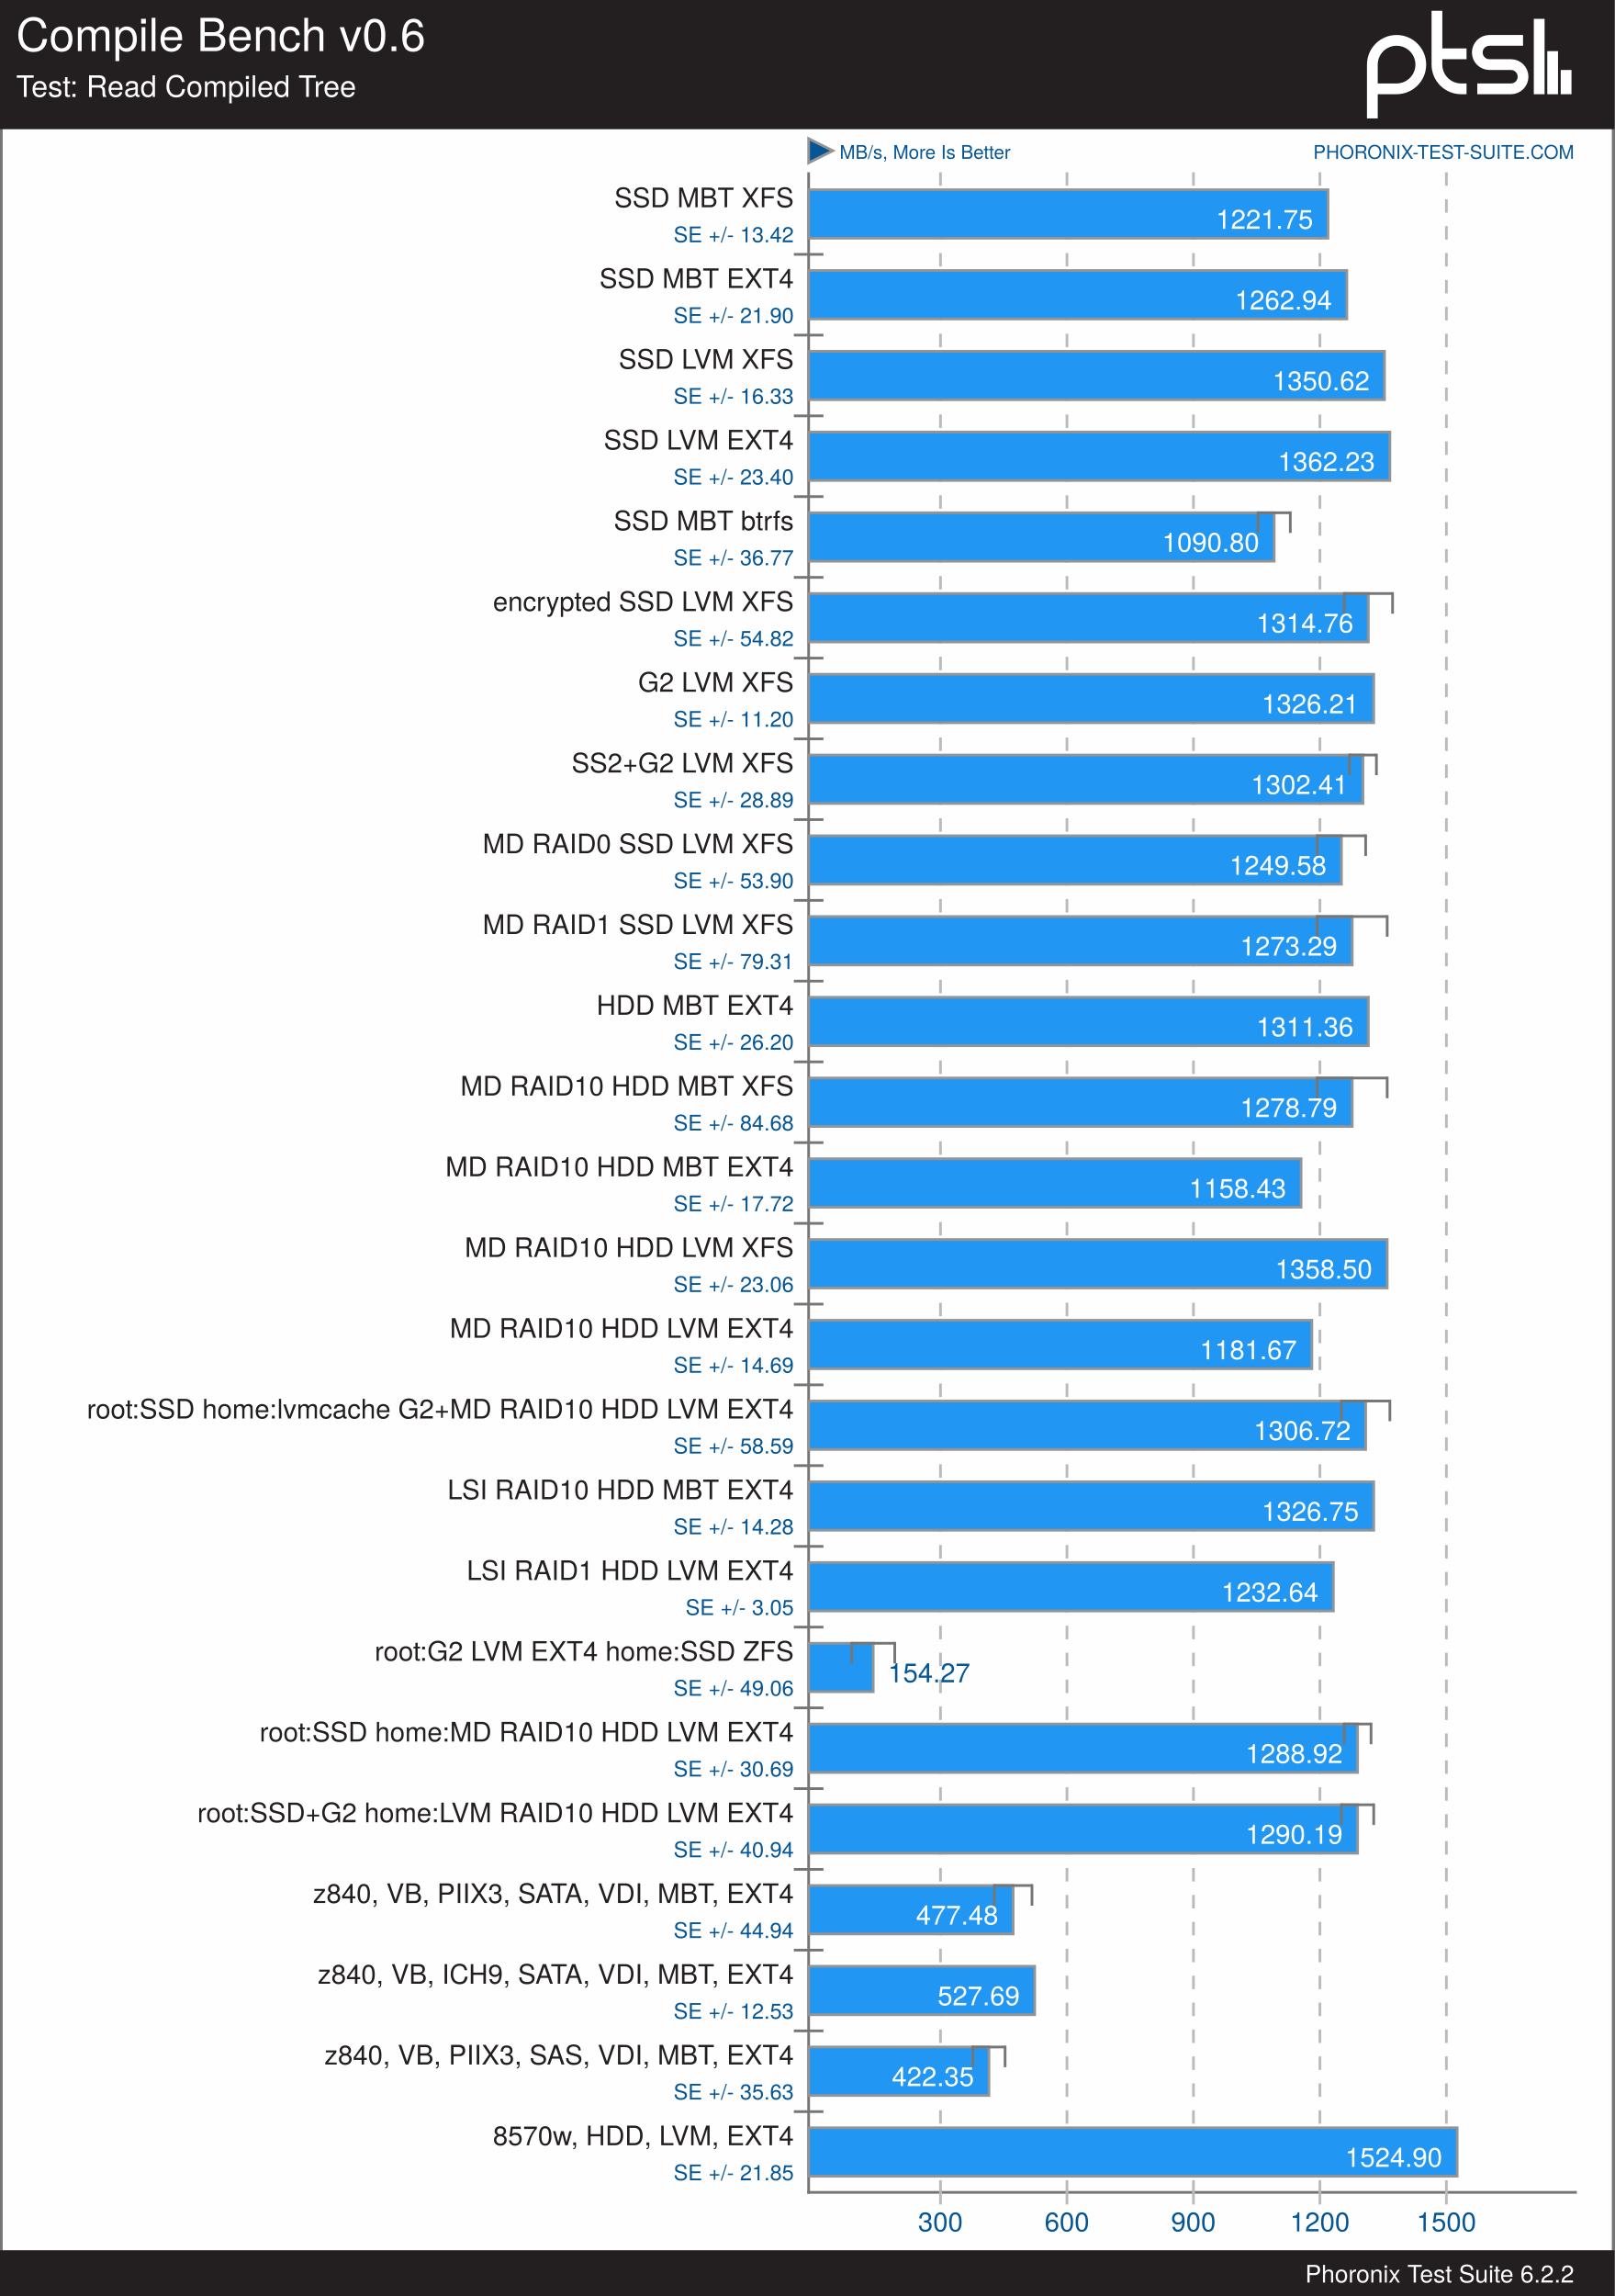
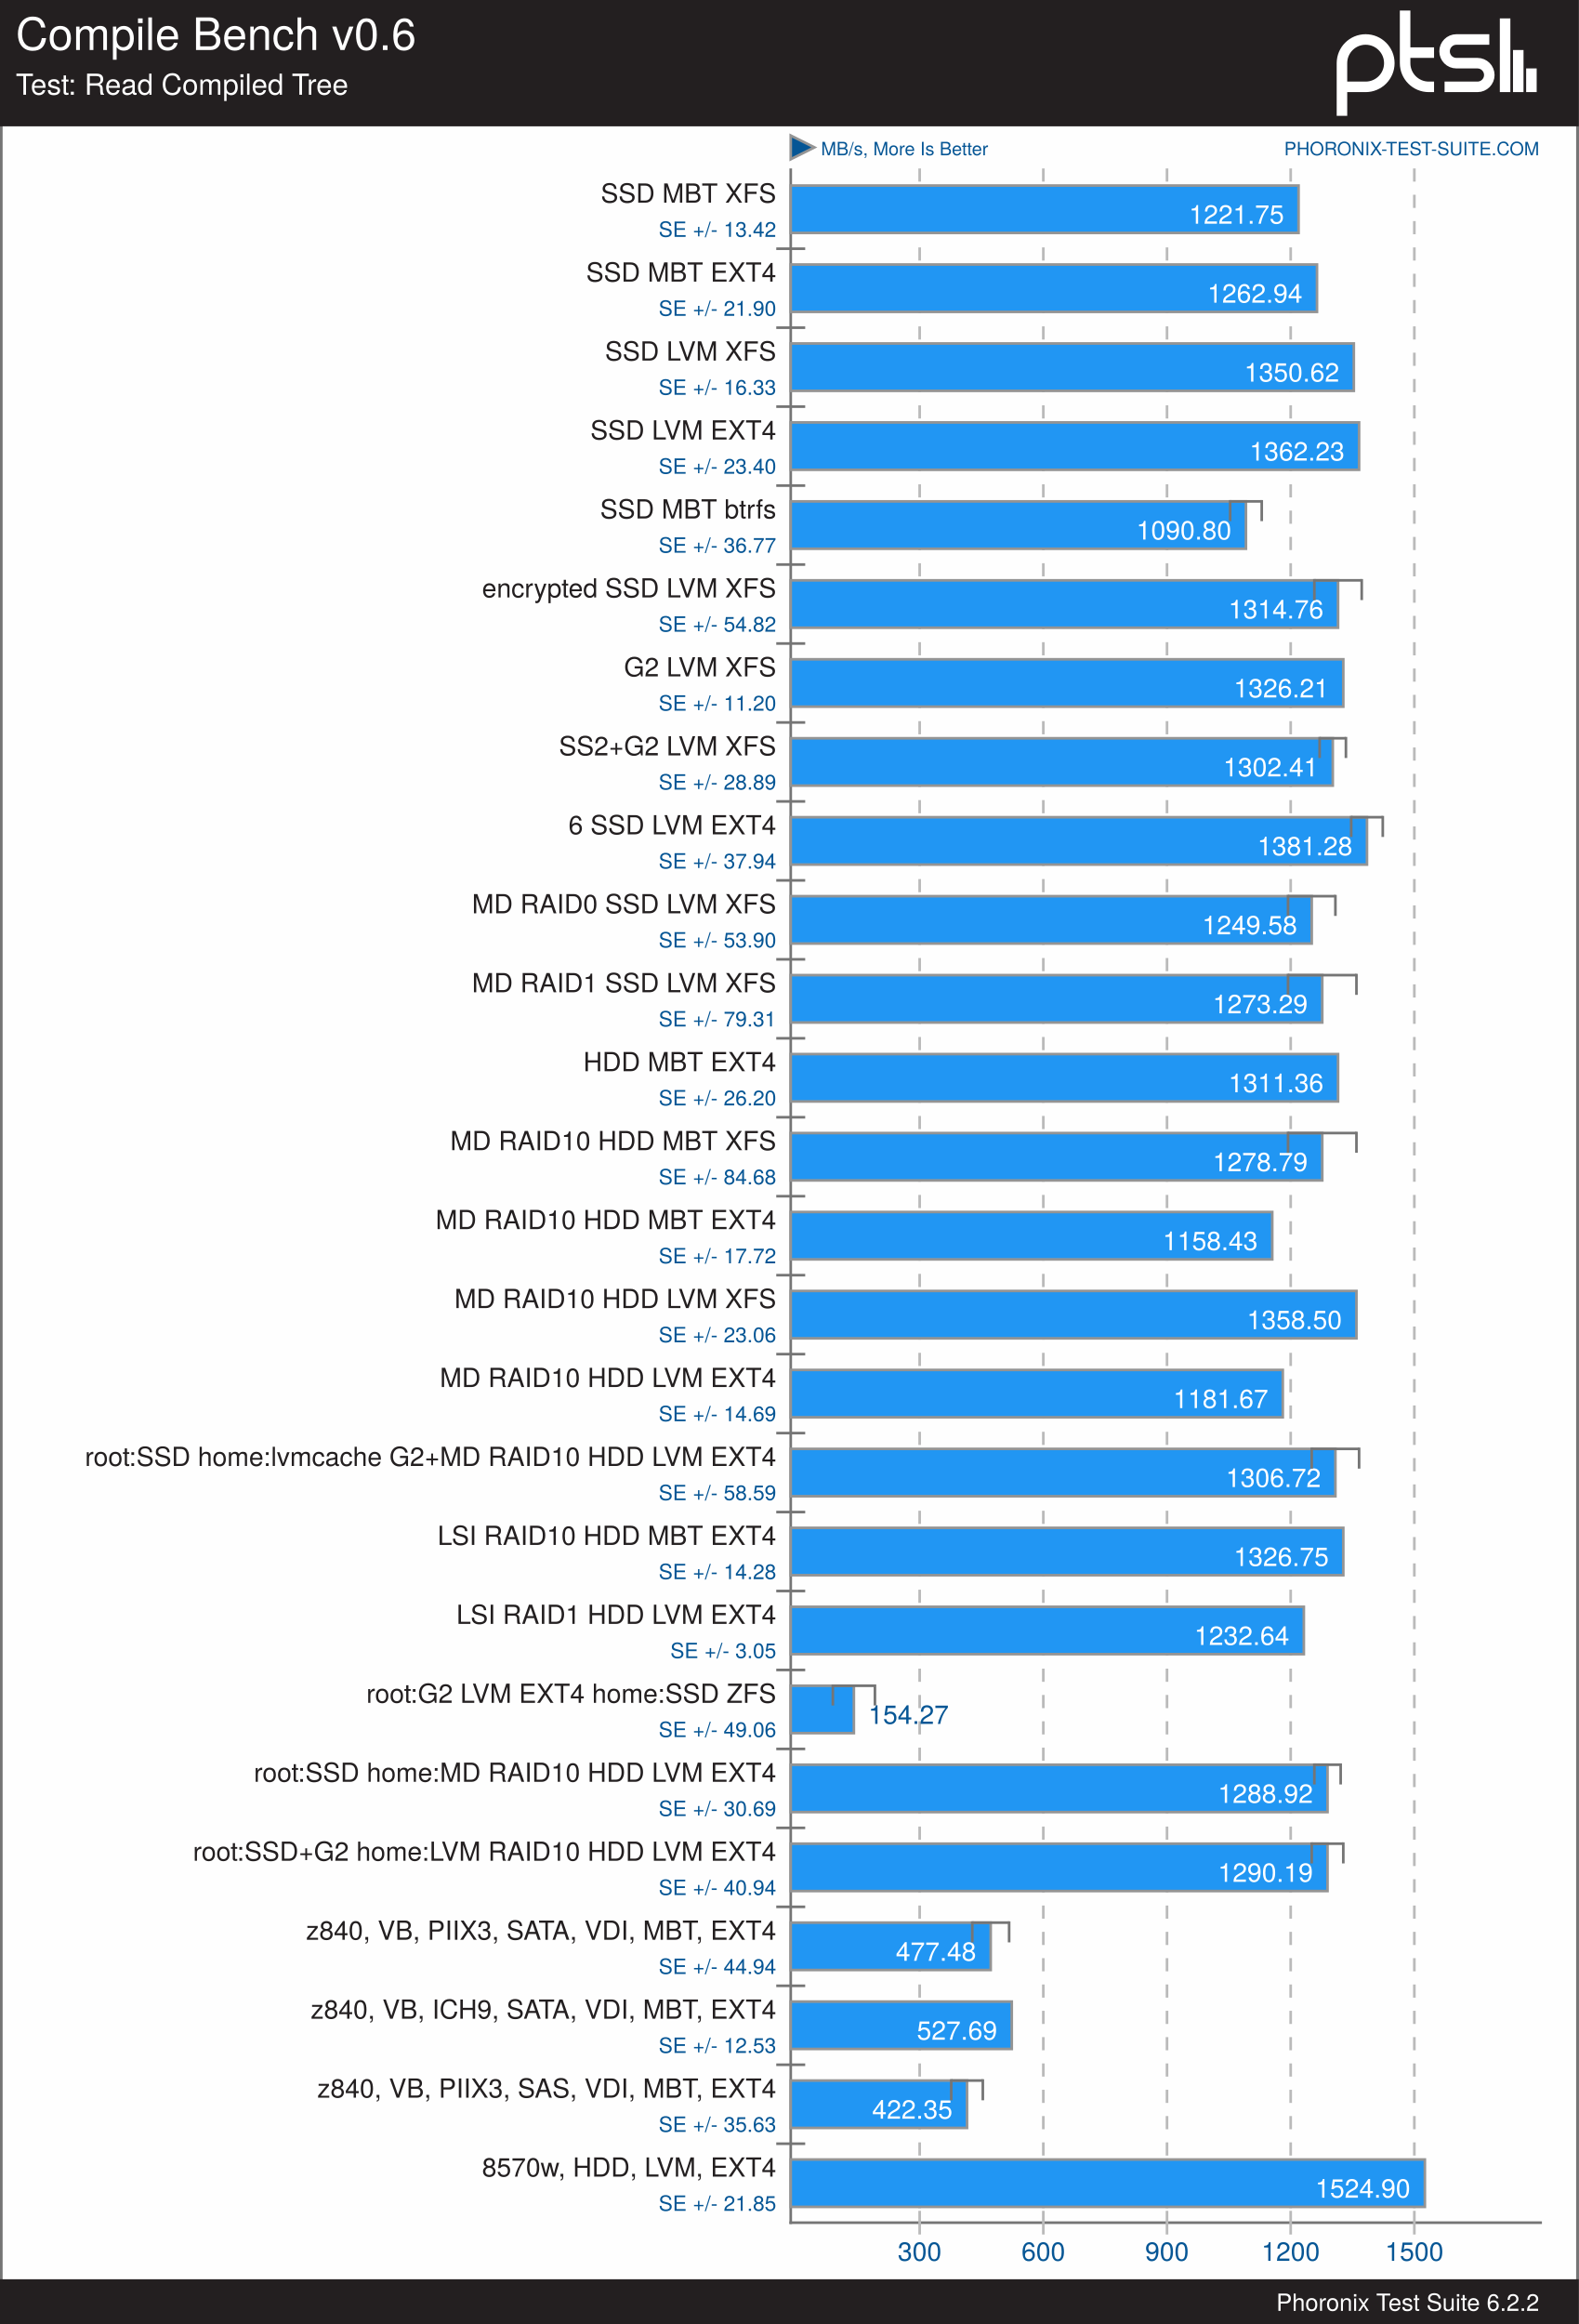
- <svg xmlns="http://www.w3.org/2000/svg" xmlns:xlink="http://www.w3.org/1999/xlink" version="1.1" font-family="sans-serif, droid-sans, helvetica, verdana, tahoma" viewbox="0 0 600 853" width="600" height="853" preserveAspectRatio="xMinYMin meet">
-   <rect x="0" y="0" width="600" height="853" fill="#FEFEFE" stroke="#757575" stroke-width="2" />
+ <svg xmlns="http://www.w3.org/2000/svg" xmlns:xlink="http://www.w3.org/1999/xlink" version="1.1" font-family="sans-serif, droid-sans, helvetica, verdana, tahoma" viewbox="0 0 600 883" width="600" height="883" preserveAspectRatio="xMinYMin meet">
+   <rect x="0" y="0" width="600" height="883" fill="#FEFEFE" stroke="#757575" stroke-width="2" />
  <g stroke="#757575" stroke-width="1">
-     <line x1="300.51" y1="64" x2="300.51" y2="815" />
-     <line x1="300.01" y1="814.5" x2="586" y2="814.5" />
+     <line x1="300.51" y1="64" x2="300.51" y2="845" />
+     <line x1="300.01" y1="844.5" x2="586" y2="844.5" />
  </g>
  <a xlink:href="http://www.phoronix-test-suite.com/" xlink:show="new">
    <text x="585" y="59" font-size="7" fill="#065695" text-anchor="end" xlink:show="new">PHORONIX-TEST-SUITE.COM</text>
  </a>
  <polygon points="309.51,56 300.51,60.5 300.51,51.5" fill="#065695" stroke="#949494" stroke-width="1" />
  <text x="312.01" y="59" font-size="7" fill="#065695" text-anchor="start">MB/s, More Is Better</text>
  <rect x="0" y="0" width="600" height="48" fill="#231f20" />
  <a xlink:href="http://openbenchmarking.org/test/pts/compilebench-1.0.1" xlink:show="new">
    <text x="6" y="19" font-size="17" fill="#FEFEFE" text-anchor="start" xlink:show="new">Compile Bench v0.6</text>
  </a>
  <text x="6" y="36" font-size="11" fill="#FEFEFE" text-anchor="start">Test: Read Compiled Tree</text>
  <path d="m74 22v9m-5-16v16m-5-28v28m-23-2h12.5c2.485 0 4.5-2.015 4.5-4.5s-2.015-4.5-4.5-4.5h-8c-2.485 0-4.5-2.015-4.5-4.5s2.015-4.5 4.5-4.5h12.5m-21 5h-11m11 13h-2c-4.971 0-9-4.029-9-9v-20m-24 40v-20c0-4.971 4.029-9 9-9 4.971 0 9 4.029 9 9s-4.029 9-9 9h-9" stroke="#ffffff" stroke-width="4" fill="none" transform="translate(508,4)" />
-   <line x1="300.51" y1="94" x2="300.51" y2="801" stroke="#757575" stroke-width="11" stroke-dasharray="1,29" />
+   <line x1="300.51" y1="94" x2="300.51" y2="831" stroke="#757575" stroke-width="11" stroke-dasharray="1,29" />
  <g font-size="10" fill="#231f20">
    <text x="295.01" y="77" text-anchor="end">SSD MBT XFS</text>
    <text x="295.01" y="107" text-anchor="end">SSD MBT EXT4</text>
    <text x="295.01" y="137" text-anchor="end">SSD LVM XFS</text>
    <text x="295.01" y="167" text-anchor="end">SSD LVM EXT4</text>
    <text x="295.01" y="197" text-anchor="end">SSD MBT btrfs</text>
    <text x="295.01" y="227" text-anchor="end">encrypted SSD LVM XFS</text>
    <text x="295.01" y="257" text-anchor="end">G2 LVM XFS</text>
    <text x="295.01" y="287" text-anchor="end">SS2+G2 LVM XFS</text>
-     <text x="295.01" y="317" text-anchor="end">MD RAID0 SSD LVM XFS</text>
-     <text x="295.01" y="347" text-anchor="end">MD RAID1 SSD LVM XFS</text>
-     <text x="295.01" y="377" text-anchor="end">HDD MBT EXT4</text>
-     <text x="295.01" y="407" text-anchor="end">MD RAID10 HDD MBT XFS</text>
-     <text x="295.01" y="437" text-anchor="end">MD RAID10 HDD MBT EXT4</text>
-     <text x="295.01" y="467" text-anchor="end">MD RAID10 HDD LVM XFS</text>
-     <text x="295.01" y="497" text-anchor="end">MD RAID10 HDD LVM EXT4</text>
-     <text x="295.01" y="527" text-anchor="end">root:SSD home:lvmcache G2+MD RAID10 HDD LVM EXT4</text>
-     <text x="295.01" y="557" text-anchor="end">LSI RAID10 HDD MBT EXT4</text>
-     <text x="295.01" y="587" text-anchor="end">LSI RAID1 HDD LVM EXT4</text>
-     <text x="295.01" y="617" text-anchor="end">root:G2 LVM EXT4 home:SSD ZFS</text>
-     <text x="295.01" y="647" text-anchor="end">root:SSD home:MD RAID10 HDD LVM EXT4</text>
-     <text x="295.01" y="677" text-anchor="end">root:SSD+G2 home:LVM RAID10 HDD LVM EXT4</text>
-     <text x="295.01" y="707" text-anchor="end">z840, VB, PIIX3, SATA, VDI, MBT, EXT4</text>
-     <text x="295.01" y="737" text-anchor="end">z840, VB, ICH9, SATA, VDI, MBT, EXT4</text>
-     <text x="295.01" y="767" text-anchor="end">z840, VB, PIIX3, SAS, VDI, MBT, EXT4</text>
-     <text x="295.01" y="797" text-anchor="end">8570w, HDD, LVM, EXT4</text>
+     <text x="295.01" y="317" text-anchor="end">6 SSD LVM EXT4</text>
+     <text x="295.01" y="347" text-anchor="end">MD RAID0 SSD LVM XFS</text>
+     <text x="295.01" y="377" text-anchor="end">MD RAID1 SSD LVM XFS</text>
+     <text x="295.01" y="407" text-anchor="end">HDD MBT EXT4</text>
+     <text x="295.01" y="437" text-anchor="end">MD RAID10 HDD MBT XFS</text>
+     <text x="295.01" y="467" text-anchor="end">MD RAID10 HDD MBT EXT4</text>
+     <text x="295.01" y="497" text-anchor="end">MD RAID10 HDD LVM XFS</text>
+     <text x="295.01" y="527" text-anchor="end">MD RAID10 HDD LVM EXT4</text>
+     <text x="295.01" y="557" text-anchor="end">root:SSD home:lvmcache G2+MD RAID10 HDD LVM EXT4</text>
+     <text x="295.01" y="587" text-anchor="end">LSI RAID10 HDD MBT EXT4</text>
+     <text x="295.01" y="617" text-anchor="end">LSI RAID1 HDD LVM EXT4</text>
+     <text x="295.01" y="647" text-anchor="end">root:G2 LVM EXT4 home:SSD ZFS</text>
+     <text x="295.01" y="677" text-anchor="end">root:SSD home:MD RAID10 HDD LVM EXT4</text>
+     <text x="295.01" y="707" text-anchor="end">root:SSD+G2 home:LVM RAID10 HDD LVM EXT4</text>
+     <text x="295.01" y="737" text-anchor="end">z840, VB, PIIX3, SATA, VDI, MBT, EXT4</text>
+     <text x="295.01" y="767" text-anchor="end">z840, VB, ICH9, SATA, VDI, MBT, EXT4</text>
+     <text x="295.01" y="797" text-anchor="end">z840, VB, PIIX3, SAS, VDI, MBT, EXT4</text>
+     <text x="295.01" y="827" text-anchor="end">8570w, HDD, LVM, EXT4</text>
  </g>
  <g font-size="10" fill="#065695" text-anchor="middle">
-     <text x="349.51" y="829">300</text>
-     <text x="396.51" y="829">600</text>
-     <text x="443.51" y="829">900</text>
-     <text x="490.51" y="829">1200</text>
-     <text x="537.51" y="829">1500</text>
+     <text x="349.51" y="859">300</text>
+     <text x="396.51" y="859">600</text>
+     <text x="443.51" y="859">900</text>
+     <text x="490.51" y="859">1200</text>
+     <text x="537.51" y="859">1500</text>
  </g>
  <g stroke="#BABABA" stroke-width="1">
-     <line x1="349.51" y1="64" x2="349.51" y2="809" stroke-dasharray="5,5" />
-     <line x1="349.51" y1="810" x2="349.51" y2="819" />
-     <line x1="396.51" y1="64" x2="396.51" y2="809" stroke-dasharray="5,5" />
-     <line x1="396.51" y1="810" x2="396.51" y2="819" />
-     <line x1="443.51" y1="64" x2="443.51" y2="809" stroke-dasharray="5,5" />
-     <line x1="443.51" y1="810" x2="443.51" y2="819" />
-     <line x1="490.51" y1="64" x2="490.51" y2="809" stroke-dasharray="5,5" />
-     <line x1="490.51" y1="810" x2="490.51" y2="819" />
-     <line x1="537.51" y1="64" x2="537.51" y2="809" stroke-dasharray="5,5" />
-     <line x1="537.51" y1="810" x2="537.51" y2="819" />
+     <line x1="349.51" y1="64" x2="349.51" y2="839" stroke-dasharray="5,5" />
+     <line x1="349.51" y1="840" x2="349.51" y2="849" />
+     <line x1="396.51" y1="64" x2="396.51" y2="839" stroke-dasharray="5,5" />
+     <line x1="396.51" y1="840" x2="396.51" y2="849" />
+     <line x1="443.51" y1="64" x2="443.51" y2="839" stroke-dasharray="5,5" />
+     <line x1="443.51" y1="840" x2="443.51" y2="849" />
+     <line x1="490.51" y1="64" x2="490.51" y2="839" stroke-dasharray="5,5" />
+     <line x1="490.51" y1="840" x2="490.51" y2="849" />
+     <line x1="537.51" y1="64" x2="537.51" y2="839" stroke-dasharray="5,5" />
+     <line x1="537.51" y1="840" x2="537.51" y2="849" />
  </g>
  <g stroke="#949494" stroke-width="1">
    <rect x="300.51" y="70.5" height="18" width="193" fill="#2196f3" xlink:title="SSD MBT XFS: 1221.75" />
    <rect x="300.51" y="100.5" height="18" width="200" fill="#2196f3" xlink:title="SSD MBT EXT4: 1262.94" />
    <rect x="300.51" y="130.5" height="18" width="214" fill="#2196f3" xlink:title="SSD LVM XFS: 1350.62" />
    <rect x="300.51" y="160.5" height="18" width="216" fill="#2196f3" xlink:title="SSD LVM EXT4: 1362.23" />
    <rect x="300.51" y="190.5" height="18" width="173" fill="#2196f3" xlink:title="SSD MBT btrfs: 1090.80" />
    <rect x="300.51" y="220.5" height="18" width="208" fill="#2196f3" xlink:title="encrypted SSD LVM XFS: 1314.76" />
    <rect x="300.51" y="250.5" height="18" width="210" fill="#2196f3" xlink:title="G2 LVM XFS: 1326.21" />
    <rect x="300.51" y="280.5" height="18" width="206" fill="#2196f3" xlink:title="SS2+G2 LVM XFS: 1302.41" />
-     <rect x="300.51" y="310.5" height="18" width="198" fill="#2196f3" xlink:title="MD RAID0 SSD LVM XFS: 1249.58" />
-     <rect x="300.51" y="340.5" height="18" width="202" fill="#2196f3" xlink:title="MD RAID1 SSD LVM XFS: 1273.29" />
-     <rect x="300.51" y="370.5" height="18" width="208" fill="#2196f3" xlink:title="HDD MBT EXT4: 1311.36" />
-     <rect x="300.51" y="400.5" height="18" width="202" fill="#2196f3" xlink:title="MD RAID10 HDD MBT XFS: 1278.79" />
-     <rect x="300.51" y="430.5" height="18" width="183" fill="#2196f3" xlink:title="MD RAID10 HDD MBT EXT4: 1158.43" />
-     <rect x="300.51" y="460.5" height="18" width="215" fill="#2196f3" xlink:title="MD RAID10 HDD LVM XFS: 1358.50" />
-     <rect x="300.51" y="490.5" height="18" width="187" fill="#2196f3" xlink:title="MD RAID10 HDD LVM EXT4: 1181.67" />
-     <rect x="300.51" y="520.5" height="18" width="207" fill="#2196f3" xlink:title="root:SSD home:lvmcache G2+MD RAID10 HDD LVM EXT4: 1306.72" />
-     <rect x="300.51" y="550.5" height="18" width="210" fill="#2196f3" xlink:title="LSI RAID10 HDD MBT EXT4: 1326.75" />
-     <rect x="300.51" y="580.5" height="18" width="195" fill="#2196f3" xlink:title="LSI RAID1 HDD LVM EXT4: 1232.64" />
-     <rect x="300.51" y="610.5" height="18" width="24" fill="#2196f3" xlink:title="root:G2 LVM EXT4 home:SSD ZFS: 154.27" />
-     <rect x="300.51" y="640.5" height="18" width="204" fill="#2196f3" xlink:title="root:SSD home:MD RAID10 HDD LVM EXT4: 1288.92" />
-     <rect x="300.51" y="670.5" height="18" width="204" fill="#2196f3" xlink:title="root:SSD+G2 home:LVM RAID10 HDD LVM EXT4: 1290.19" />
-     <rect x="300.51" y="700.5" height="18" width="76" fill="#2196f3" xlink:title="z840, VB, PIIX3, SATA, VDI, MBT, EXT4: 477.48" />
-     <rect x="300.51" y="730.5" height="18" width="84" fill="#2196f3" xlink:title="z840, VB, ICH9, SATA, VDI, MBT, EXT4: 527.69" />
-     <rect x="300.51" y="760.5" height="18" width="67" fill="#2196f3" xlink:title="z840, VB, PIIX3, SAS, VDI, MBT, EXT4: 422.35" />
-     <rect x="300.51" y="790.5" height="18" width="241" fill="#2196f3" xlink:title="8570w, HDD, LVM, EXT4: 1524.90" />
+     <rect x="300.51" y="310.5" height="18" width="219" fill="#2196f3" xlink:title="6 SSD LVM EXT4: 1381.28" />
+     <rect x="300.51" y="340.5" height="18" width="198" fill="#2196f3" xlink:title="MD RAID0 SSD LVM XFS: 1249.58" />
+     <rect x="300.51" y="370.5" height="18" width="202" fill="#2196f3" xlink:title="MD RAID1 SSD LVM XFS: 1273.29" />
+     <rect x="300.51" y="400.5" height="18" width="208" fill="#2196f3" xlink:title="HDD MBT EXT4: 1311.36" />
+     <rect x="300.51" y="430.5" height="18" width="202" fill="#2196f3" xlink:title="MD RAID10 HDD MBT XFS: 1278.79" />
+     <rect x="300.51" y="460.5" height="18" width="183" fill="#2196f3" xlink:title="MD RAID10 HDD MBT EXT4: 1158.43" />
+     <rect x="300.51" y="490.5" height="18" width="215" fill="#2196f3" xlink:title="MD RAID10 HDD LVM XFS: 1358.50" />
+     <rect x="300.51" y="520.5" height="18" width="187" fill="#2196f3" xlink:title="MD RAID10 HDD LVM EXT4: 1181.67" />
+     <rect x="300.51" y="550.5" height="18" width="207" fill="#2196f3" xlink:title="root:SSD home:lvmcache G2+MD RAID10 HDD LVM EXT4: 1306.72" />
+     <rect x="300.51" y="580.5" height="18" width="210" fill="#2196f3" xlink:title="LSI RAID10 HDD MBT EXT4: 1326.75" />
+     <rect x="300.51" y="610.5" height="18" width="195" fill="#2196f3" xlink:title="LSI RAID1 HDD LVM EXT4: 1232.64" />
+     <rect x="300.51" y="640.5" height="18" width="24" fill="#2196f3" xlink:title="root:G2 LVM EXT4 home:SSD ZFS: 154.27" />
+     <rect x="300.51" y="670.5" height="18" width="204" fill="#2196f3" xlink:title="root:SSD home:MD RAID10 HDD LVM EXT4: 1288.92" />
+     <rect x="300.51" y="700.5" height="18" width="204" fill="#2196f3" xlink:title="root:SSD+G2 home:LVM RAID10 HDD LVM EXT4: 1290.19" />
+     <rect x="300.51" y="730.5" height="18" width="76" fill="#2196f3" xlink:title="z840, VB, PIIX3, SATA, VDI, MBT, EXT4: 477.48" />
+     <rect x="300.51" y="760.5" height="18" width="84" fill="#2196f3" xlink:title="z840, VB, ICH9, SATA, VDI, MBT, EXT4: 527.69" />
+     <rect x="300.51" y="790.5" height="18" width="67" fill="#2196f3" xlink:title="z840, VB, PIIX3, SAS, VDI, MBT, EXT4: 422.35" />
+     <rect x="300.51" y="820.5" height="18" width="241" fill="#2196f3" xlink:title="8570w, HDD, LVM, EXT4: 1524.90" />
  </g>
  <g font-size="8" fill="#065695" text-anchor="end">
    <text y="90" x="295.01">SE +/- 13.42</text>
    <text y="120" x="295.01">SE +/- 21.90</text>
    <text y="150" x="295.01">SE +/- 16.33</text>
    <text y="180" x="295.01">SE +/- 23.40</text>
    <text y="210" x="295.01">SE +/- 36.77</text>
    <text y="240" x="295.01">SE +/- 54.82</text>
    <text y="270" x="295.01">SE +/- 11.20</text>
    <text y="300" x="295.01">SE +/- 28.89</text>
-     <text y="330" x="295.01">SE +/- 53.90</text>
-     <text y="360" x="295.01">SE +/- 79.31</text>
-     <text y="390" x="295.01">SE +/- 26.20</text>
-     <text y="420" x="295.01">SE +/- 84.68</text>
-     <text y="450" x="295.01">SE +/- 17.72</text>
-     <text y="480" x="295.01">SE +/- 23.06</text>
-     <text y="510" x="295.01">SE +/- 14.69</text>
-     <text y="540" x="295.01">SE +/- 58.59</text>
-     <text y="570" x="295.01">SE +/- 14.28</text>
-     <text y="600" x="295.01">SE +/- 3.05</text>
-     <text y="630" x="295.01">SE +/- 49.06</text>
-     <text y="660" x="295.01">SE +/- 30.69</text>
-     <text y="690" x="295.01">SE +/- 40.94</text>
-     <text y="720" x="295.01">SE +/- 44.94</text>
-     <text y="750" x="295.01">SE +/- 12.53</text>
-     <text y="780" x="295.01">SE +/- 35.63</text>
-     <text y="810" x="295.01">SE +/- 21.85</text>
+     <text y="330" x="295.01">SE +/- 37.94</text>
+     <text y="360" x="295.01">SE +/- 53.90</text>
+     <text y="390" x="295.01">SE +/- 79.31</text>
+     <text y="420" x="295.01">SE +/- 26.20</text>
+     <text y="450" x="295.01">SE +/- 84.68</text>
+     <text y="480" x="295.01">SE +/- 17.72</text>
+     <text y="510" x="295.01">SE +/- 23.06</text>
+     <text y="540" x="295.01">SE +/- 14.69</text>
+     <text y="570" x="295.01">SE +/- 58.59</text>
+     <text y="600" x="295.01">SE +/- 14.28</text>
+     <text y="630" x="295.01">SE +/- 3.05</text>
+     <text y="660" x="295.01">SE +/- 49.06</text>
+     <text y="690" x="295.01">SE +/- 30.69</text>
+     <text y="720" x="295.01">SE +/- 40.94</text>
+     <text y="750" x="295.01">SE +/- 44.94</text>
+     <text y="780" x="295.01">SE +/- 12.53</text>
+     <text y="810" x="295.01">SE +/- 35.63</text>
+     <text y="840" x="295.01">SE +/- 21.85</text>
  </g>
  <g font-size="10" fill="#FFFFFF">
    <text x="488.01" y="85" text-anchor="end">1221.75</text>
    <text x="495.01" y="115" text-anchor="end">1262.94</text>
    <text x="509.01" y="145" text-anchor="end">1350.62</text>
    <text x="511.01" y="175" text-anchor="end">1362.23</text>
    <text x="468.01" y="205" text-anchor="end">1090.80</text>
    <text x="503.01" y="235" text-anchor="end">1314.76</text>
    <text x="505.01" y="265" text-anchor="end">1326.21</text>
    <text x="501.01" y="295" text-anchor="end">1302.41</text>
-     <text x="493.01" y="325" text-anchor="end">1249.58</text>
-     <text x="497.01" y="355" text-anchor="end">1273.29</text>
-     <text x="503.01" y="385" text-anchor="end">1311.36</text>
-     <text x="497.01" y="415" text-anchor="end">1278.79</text>
-     <text x="478.01" y="445" text-anchor="end">1158.43</text>
-     <text x="510.01" y="475" text-anchor="end">1358.50</text>
-     <text x="482.01" y="505" text-anchor="end">1181.67</text>
-     <text x="502.01" y="535" text-anchor="end">1306.72</text>
-     <text x="505.01" y="565" text-anchor="end">1326.75</text>
-     <text x="490.01" y="595" text-anchor="end">1232.64</text>
-     <text x="330.01" y="625" fill="#065695" text-anchor="start">154.27</text>
-     <text x="499.01" y="655" text-anchor="end">1288.92</text>
-     <text x="499.01" y="685" text-anchor="end">1290.19</text>
-     <text x="371.01" y="715" text-anchor="end">477.48</text>
-     <text x="379.01" y="745" text-anchor="end">527.69</text>
-     <text x="362.01" y="775" text-anchor="end">422.35</text>
-     <text x="536.01" y="805" text-anchor="end">1524.90</text>
+     <text x="514.01" y="325" text-anchor="end">1381.28</text>
+     <text x="493.01" y="355" text-anchor="end">1249.58</text>
+     <text x="497.01" y="385" text-anchor="end">1273.29</text>
+     <text x="503.01" y="415" text-anchor="end">1311.36</text>
+     <text x="497.01" y="445" text-anchor="end">1278.79</text>
+     <text x="478.01" y="475" text-anchor="end">1158.43</text>
+     <text x="510.01" y="505" text-anchor="end">1358.50</text>
+     <text x="482.01" y="535" text-anchor="end">1181.67</text>
+     <text x="502.01" y="565" text-anchor="end">1306.72</text>
+     <text x="505.01" y="595" text-anchor="end">1326.75</text>
+     <text x="490.01" y="625" text-anchor="end">1232.64</text>
+     <text x="330.01" y="655" fill="#065695" text-anchor="start">154.27</text>
+     <text x="499.01" y="685" text-anchor="end">1288.92</text>
+     <text x="499.01" y="715" text-anchor="end">1290.19</text>
+     <text x="371.01" y="745" text-anchor="end">477.48</text>
+     <text x="379.01" y="775" text-anchor="end">527.69</text>
+     <text x="362.01" y="805" text-anchor="end">422.35</text>
+     <text x="536.01" y="835" text-anchor="end">1524.90</text>
  </g>
  <line x1="467.51" y1="190" x2="467.51" y2="198" stroke="#757575" stroke-width="1" />
  <line x1="479.51" y1="190" x2="479.51" y2="198" stroke="#757575" stroke-width="1" />
  <line x1="467.51" y1="190.5" x2="479.51" y2="190.5" stroke="#757575" stroke-width="1" />
  <line x1="499.51" y1="220" x2="499.51" y2="228" stroke="#757575" stroke-width="1" />
  <line x1="517.51" y1="220" x2="517.51" y2="228" stroke="#757575" stroke-width="1" />
  <line x1="499.51" y1="220.5" x2="517.51" y2="220.5" stroke="#757575" stroke-width="1" />
  <line x1="501.51" y1="280" x2="501.51" y2="288" stroke="#757575" stroke-width="1" />
  <line x1="511.51" y1="280" x2="511.51" y2="288" stroke="#757575" stroke-width="1" />
  <line x1="501.51" y1="280.5" x2="511.51" y2="280.5" stroke="#757575" stroke-width="1" />
-   <line x1="489.51" y1="310" x2="489.51" y2="318" stroke="#757575" stroke-width="1" />
-   <line x1="507.51" y1="310" x2="507.51" y2="318" stroke="#757575" stroke-width="1" />
-   <line x1="489.51" y1="310.5" x2="507.51" y2="310.5" stroke="#757575" stroke-width="1" />
+   <line x1="513.51" y1="310" x2="513.51" y2="318" stroke="#757575" stroke-width="1" />
+   <line x1="525.51" y1="310" x2="525.51" y2="318" stroke="#757575" stroke-width="1" />
+   <line x1="513.51" y1="310.5" x2="525.51" y2="310.5" stroke="#757575" stroke-width="1" />
  <line x1="489.51" y1="340" x2="489.51" y2="348" stroke="#757575" stroke-width="1" />
-   <line x1="515.51" y1="340" x2="515.51" y2="348" stroke="#757575" stroke-width="1" />
-   <line x1="489.51" y1="340.5" x2="515.51" y2="340.5" stroke="#757575" stroke-width="1" />
-   <line x1="489.51" y1="400" x2="489.51" y2="408" stroke="#757575" stroke-width="1" />
-   <line x1="515.51" y1="400" x2="515.51" y2="408" stroke="#757575" stroke-width="1" />
-   <line x1="489.51" y1="400.5" x2="515.51" y2="400.5" stroke="#757575" stroke-width="1" />
-   <line x1="498.51" y1="520" x2="498.51" y2="528" stroke="#757575" stroke-width="1" />
-   <line x1="516.51" y1="520" x2="516.51" y2="528" stroke="#757575" stroke-width="1" />
-   <line x1="498.51" y1="520.5" x2="516.51" y2="520.5" stroke="#757575" stroke-width="1" />
-   <line x1="316.51" y1="610" x2="316.51" y2="618" stroke="#757575" stroke-width="1" />
-   <line x1="332.51" y1="610" x2="332.51" y2="618" stroke="#757575" stroke-width="1" />
-   <line x1="316.51" y1="610.5" x2="332.51" y2="610.5" stroke="#757575" stroke-width="1" />
-   <line x1="499.51" y1="640" x2="499.51" y2="648" stroke="#757575" stroke-width="1" />
-   <line x1="509.51" y1="640" x2="509.51" y2="648" stroke="#757575" stroke-width="1" />
-   <line x1="499.51" y1="640.5" x2="509.51" y2="640.5" stroke="#757575" stroke-width="1" />
-   <line x1="498.51" y1="670" x2="498.51" y2="678" stroke="#757575" stroke-width="1" />
-   <line x1="510.51" y1="670" x2="510.51" y2="678" stroke="#757575" stroke-width="1" />
-   <line x1="498.51" y1="670.5" x2="510.51" y2="670.5" stroke="#757575" stroke-width="1" />
-   <line x1="369.51" y1="700" x2="369.51" y2="708" stroke="#757575" stroke-width="1" />
-   <line x1="383.51" y1="700" x2="383.51" y2="708" stroke="#757575" stroke-width="1" />
-   <line x1="369.51" y1="700.5" x2="383.51" y2="700.5" stroke="#757575" stroke-width="1" />
-   <line x1="361.51" y1="760" x2="361.51" y2="768" stroke="#757575" stroke-width="1" />
-   <line x1="373.51" y1="760" x2="373.51" y2="768" stroke="#757575" stroke-width="1" />
-   <line x1="361.51" y1="760.5" x2="373.51" y2="760.5" stroke="#757575" stroke-width="1" />
-   <rect x="0" y="836" width="600" height="17" fill="#231f20" />
+   <line x1="507.51" y1="340" x2="507.51" y2="348" stroke="#757575" stroke-width="1" />
+   <line x1="489.51" y1="340.5" x2="507.51" y2="340.5" stroke="#757575" stroke-width="1" />
+   <line x1="489.51" y1="370" x2="489.51" y2="378" stroke="#757575" stroke-width="1" />
+   <line x1="515.51" y1="370" x2="515.51" y2="378" stroke="#757575" stroke-width="1" />
+   <line x1="489.51" y1="370.5" x2="515.51" y2="370.5" stroke="#757575" stroke-width="1" />
+   <line x1="489.51" y1="430" x2="489.51" y2="438" stroke="#757575" stroke-width="1" />
+   <line x1="515.51" y1="430" x2="515.51" y2="438" stroke="#757575" stroke-width="1" />
+   <line x1="489.51" y1="430.5" x2="515.51" y2="430.5" stroke="#757575" stroke-width="1" />
+   <line x1="498.51" y1="550" x2="498.51" y2="558" stroke="#757575" stroke-width="1" />
+   <line x1="516.51" y1="550" x2="516.51" y2="558" stroke="#757575" stroke-width="1" />
+   <line x1="498.51" y1="550.5" x2="516.51" y2="550.5" stroke="#757575" stroke-width="1" />
+   <line x1="316.51" y1="640" x2="316.51" y2="648" stroke="#757575" stroke-width="1" />
+   <line x1="332.51" y1="640" x2="332.51" y2="648" stroke="#757575" stroke-width="1" />
+   <line x1="316.51" y1="640.5" x2="332.51" y2="640.5" stroke="#757575" stroke-width="1" />
+   <line x1="499.51" y1="670" x2="499.51" y2="678" stroke="#757575" stroke-width="1" />
+   <line x1="509.51" y1="670" x2="509.51" y2="678" stroke="#757575" stroke-width="1" />
+   <line x1="499.51" y1="670.5" x2="509.51" y2="670.5" stroke="#757575" stroke-width="1" />
+   <line x1="498.51" y1="700" x2="498.51" y2="708" stroke="#757575" stroke-width="1" />
+   <line x1="510.51" y1="700" x2="510.51" y2="708" stroke="#757575" stroke-width="1" />
+   <line x1="498.51" y1="700.5" x2="510.51" y2="700.5" stroke="#757575" stroke-width="1" />
+   <line x1="369.51" y1="730" x2="369.51" y2="738" stroke="#757575" stroke-width="1" />
+   <line x1="383.51" y1="730" x2="383.51" y2="738" stroke="#757575" stroke-width="1" />
+   <line x1="369.51" y1="730.5" x2="383.51" y2="730.5" stroke="#757575" stroke-width="1" />
+   <line x1="361.51" y1="790" x2="361.51" y2="798" stroke="#757575" stroke-width="1" />
+   <line x1="373.51" y1="790" x2="373.51" y2="798" stroke="#757575" stroke-width="1" />
+   <line x1="361.51" y1="790.5" x2="373.51" y2="790.5" stroke="#757575" stroke-width="1" />
+   <rect x="0" y="866" width="600" height="17" fill="#231f20" />
  <a xlink:href="http://www.phoronix-test-suite.com/" xlink:show="new">
-     <text x="585" y="848" font-size="9" fill="#FEFEFE" text-anchor="end" xlink:show="new">Phoronix Test Suite 6.2.2</text>
+     <text x="585" y="878" font-size="9" fill="#FEFEFE" text-anchor="end" xlink:show="new">Phoronix Test Suite 6.2.2</text>
  </a>
</svg>
